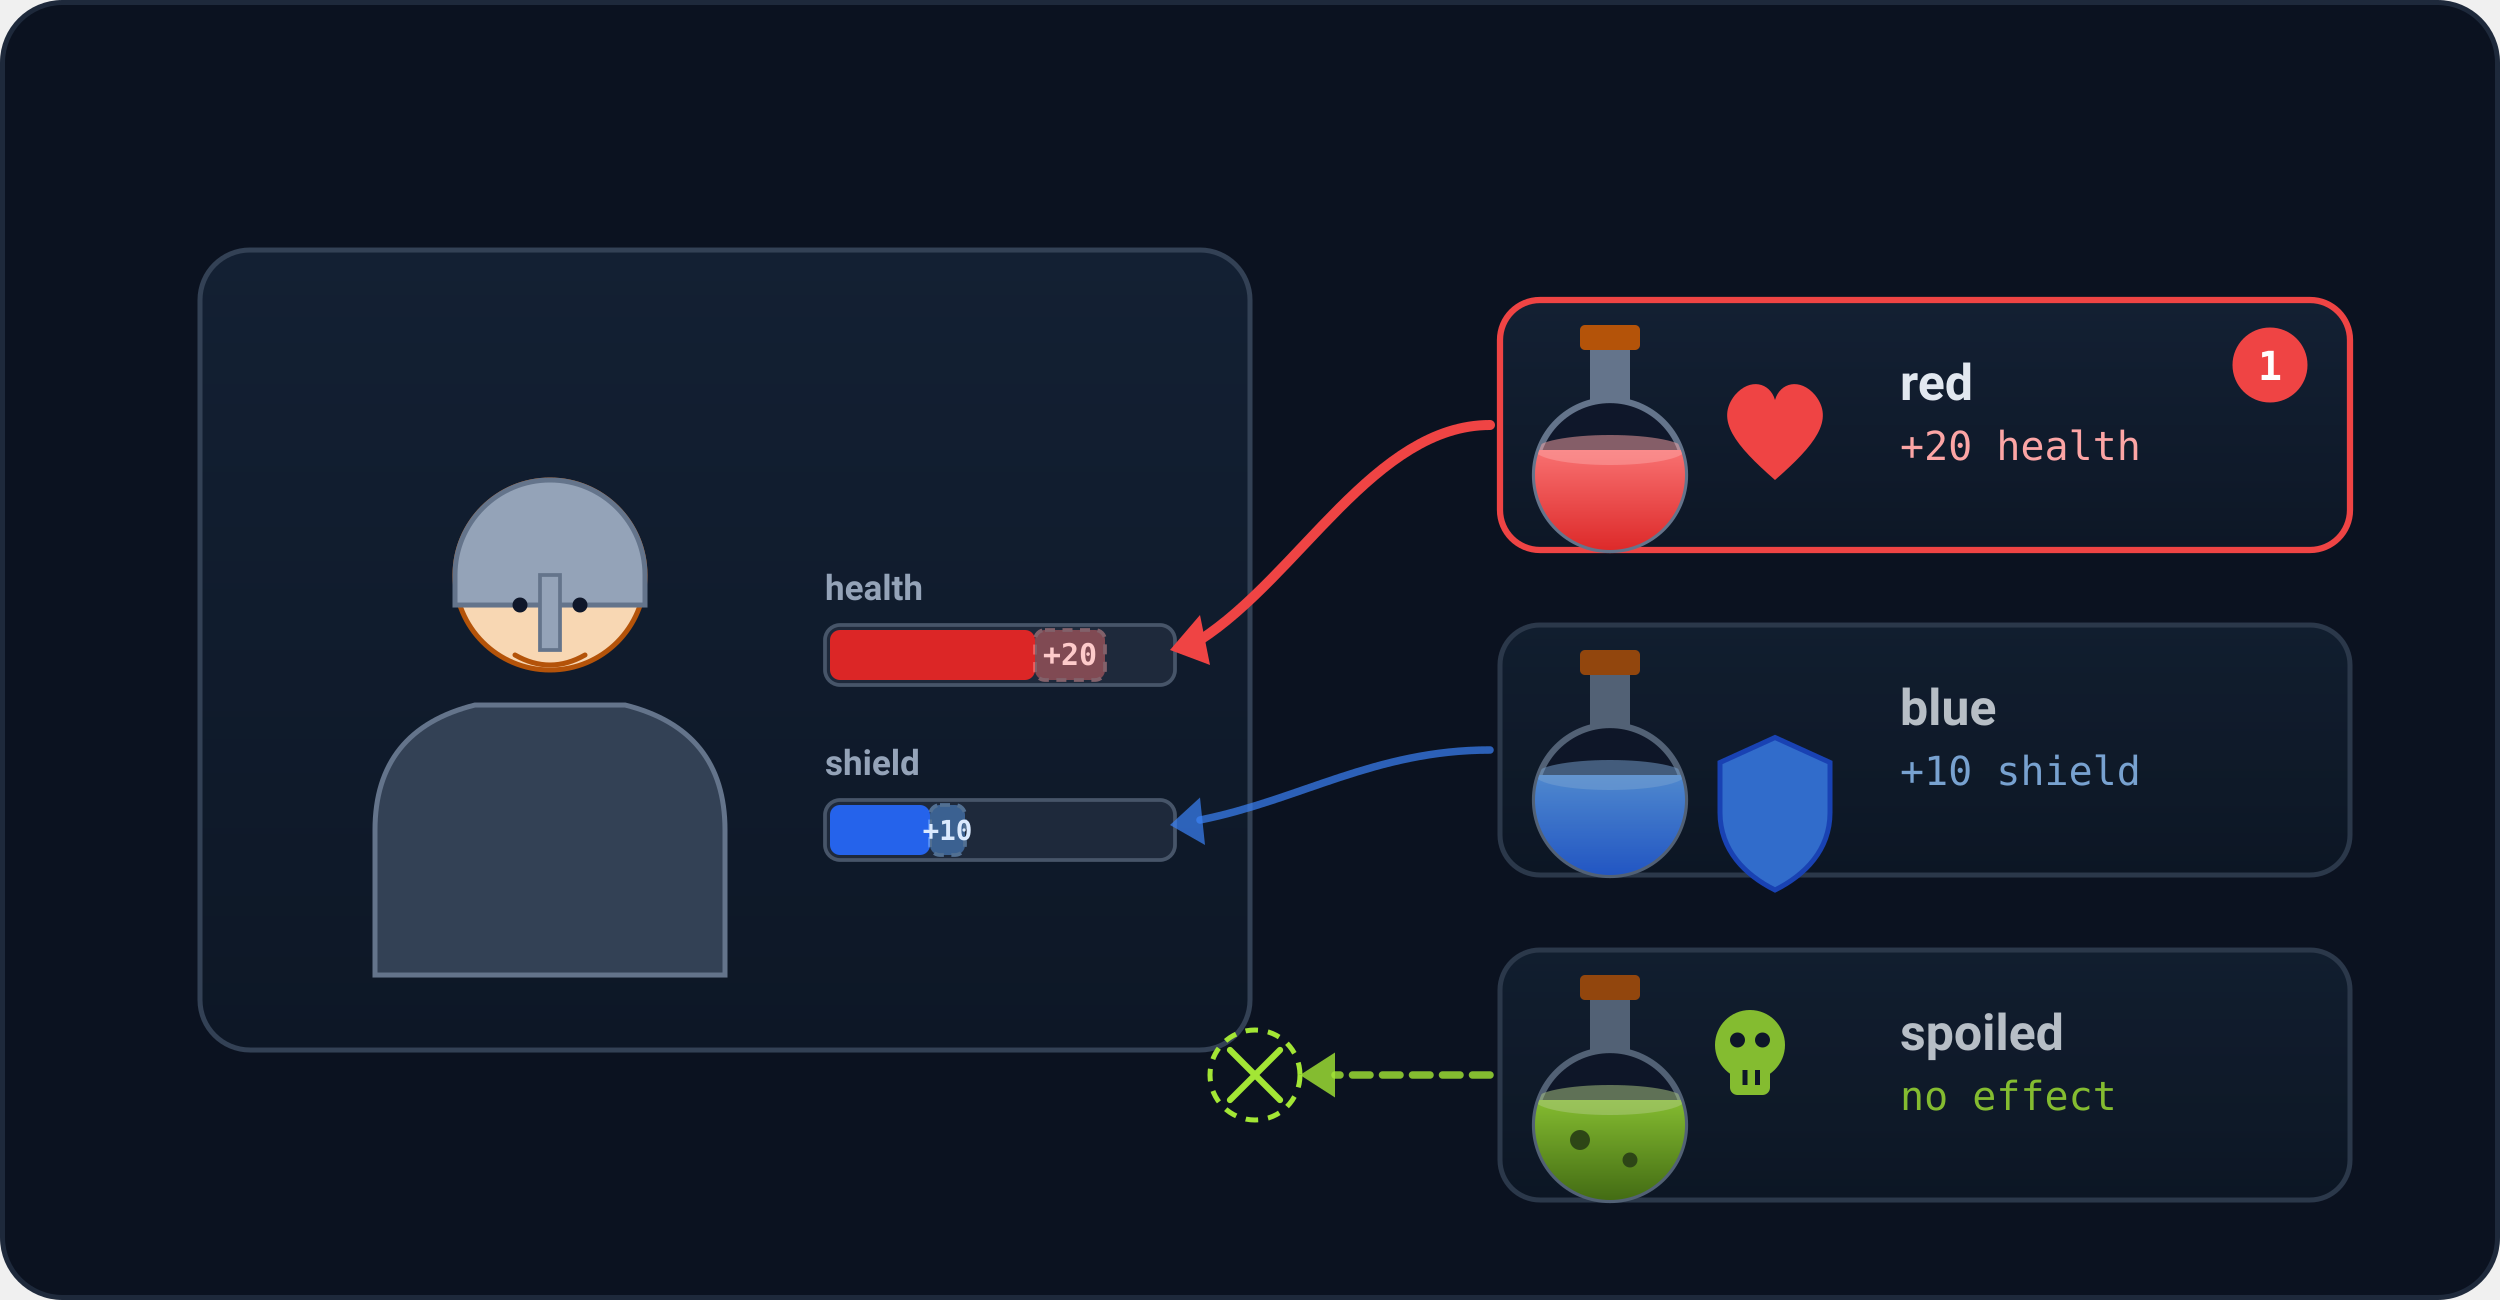
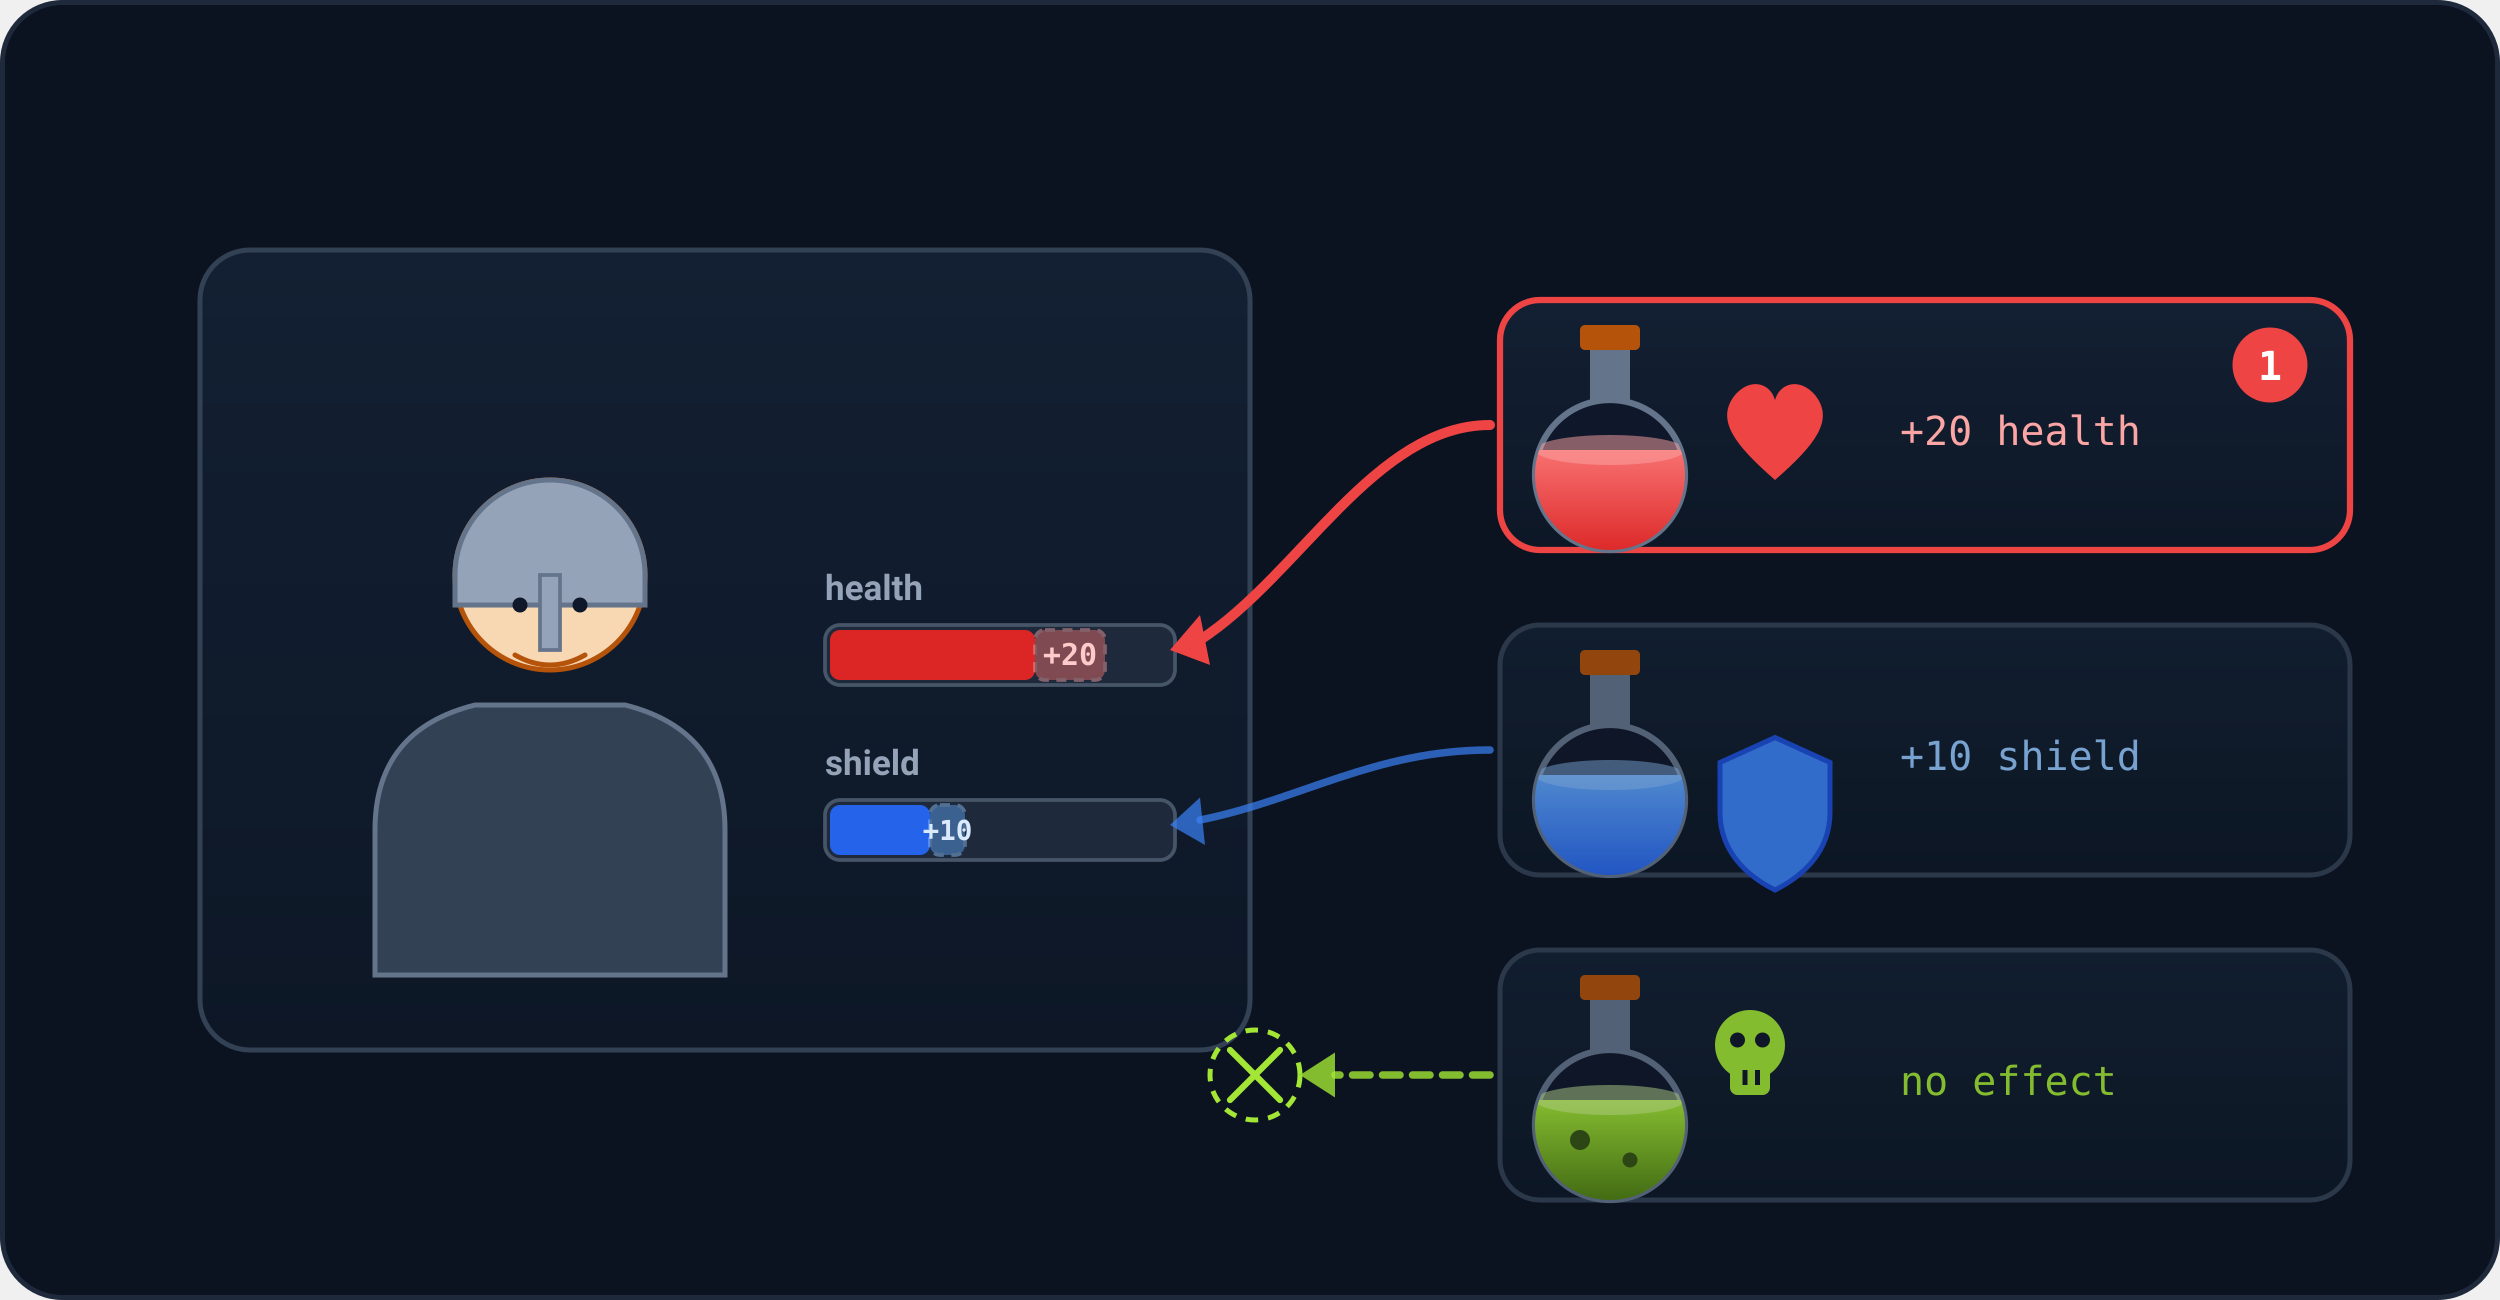
<svg xmlns="http://www.w3.org/2000/svg" viewBox="0 0 1000 520" role="img" aria-labelledby="potionTitle potionDesc">
  <defs>
    <linearGradient id="panel" x1="0" y1="0" x2="0" y2="1">
      <stop offset="0%" stop-color="#132033" />
      <stop offset="100%" stop-color="#0d1726" />
    </linearGradient>
    <linearGradient id="redPotion" x1="0" y1="0" x2="0" y2="1">
      <stop offset="0%" stop-color="#f87171" />
      <stop offset="100%" stop-color="#dc2626" />
    </linearGradient>
    <linearGradient id="bluePotion" x1="0" y1="0" x2="0" y2="1">
      <stop offset="0%" stop-color="#60a5fa" />
      <stop offset="100%" stop-color="#2563eb" />
    </linearGradient>
    <linearGradient id="badPotion" x1="0" y1="0" x2="0" y2="1">
      <stop offset="0%" stop-color="#a3e635" />
      <stop offset="100%" stop-color="#4d7c0f" />
    </linearGradient>
    <clipPath id="flaskClipRed">
      <circle cx="644" cy="190" r="30" />
    </clipPath>
    <clipPath id="flaskClipBlue">
      <circle cx="644" cy="320" r="30" />
    </clipPath>
    <clipPath id="flaskClipBad">
      <circle cx="644" cy="450" r="30" />
    </clipPath>
  </defs>
  <rect x="1" y="1" width="998" height="518" rx="24" fill="#0b1220" stroke="#1e293b" stroke-width="2" />
  <g>
    <rect x="80" y="100" width="420" height="320" rx="20" fill="url(#panel)" stroke="#334155" stroke-width="2" />
    <g>
      <path d="M 150 390 V 332 Q 150 292 190 282 H 250 Q 290 292 290 332 V 390 Z" fill="#334155" stroke="#64748b" stroke-width="2" />
      <circle cx="220" cy="230" r="38" fill="#f8d7b3" stroke="#b45309" stroke-width="2" />
      <path d="M 182 230 A 38 38 0 0 1 258 230 L 258 242 H 182 Z" fill="#94a3b8" stroke="#64748b" stroke-width="2" />
      <rect x="216" y="230" width="8" height="30" fill="#94a3b8" stroke="#64748b" stroke-width="1.5" />
      <circle cx="208" cy="242" r="3" fill="#0f172a" />
      <circle cx="232" cy="242" r="3" fill="#0f172a" />
      <path d="M 206 262 Q 220 270 234 262" fill="none" stroke="#b45309" stroke-width="2" stroke-linecap="round" />
    </g>
    <g>
      <text x="330" y="240" font-family="ui-sans-serif, system-ui, -apple-system, Segoe UI, Roboto, sans-serif" font-size="14" font-weight="600" fill="#94a3b8">health</text>
      <rect x="330" y="250" width="140" height="24" rx="6" fill="#1e293b" stroke="#475569" stroke-width="1.5" />
      <rect x="332" y="252" width="82" height="20" rx="4" fill="#dc2626" />
      <rect x="414" y="252" width="28" height="20" rx="4" fill="#f87171" opacity="0.45" stroke="#fca5a5" stroke-width="1.5" stroke-dasharray="4 3" />
      <text x="428" y="266" text-anchor="middle" font-family="ui-monospace, SFMono-Regular, Menlo, Consolas, monospace" font-size="12" font-weight="600" fill="#fecaca">+20</text>
    </g>
    <g>
      <text x="330" y="310" font-family="ui-sans-serif, system-ui, -apple-system, Segoe UI, Roboto, sans-serif" font-size="14" font-weight="600" fill="#94a3b8">shield</text>
      <rect x="330" y="320" width="140" height="24" rx="6" fill="#1e293b" stroke="#475569" stroke-width="1.5" />
      <rect x="332" y="322" width="40" height="20" rx="4" fill="#2563eb" />
      <rect x="372" y="322" width="14" height="20" rx="4" fill="#60a5fa" opacity="0.45" stroke="#93c5fd" stroke-width="1.5" stroke-dasharray="4 3" />
      <text x="379" y="336" text-anchor="middle" font-family="ui-monospace, SFMono-Regular, Menlo, Consolas, monospace" font-size="11" font-weight="600" fill="#dbeafe">+10</text>
    </g>
  </g>
  <g>
    <rect x="600" y="120" width="340" height="100" rx="16" fill="url(#panel)" stroke="#ef4444" stroke-width="2.5" />
    <g>
      <rect x="632" y="130" width="24" height="10" rx="2" fill="#b45309" />
      <rect x="636" y="140" width="16" height="22" fill="#64748b" />
      <circle cx="644" cy="190" r="30" fill="#0f172a" stroke="#64748b" stroke-width="2.5" />
      <g clip-path="url(#flaskClipRed)">
        <rect x="612" y="180" width="64" height="42" fill="url(#redPotion)" />
        <ellipse cx="644" cy="180" rx="30" ry="6" fill="#fca5a5" opacity="0.5" />
      </g>
    </g>
    <path d="M 710 192 C 694 178 686 168 694 158 C 700 151 708 153 710 160 C 712 153 720 151 726 158 C 734 168 726 178 710 192 Z" fill="#ef4444" />
-     <text x="760" y="160" font-family="ui-sans-serif, system-ui, -apple-system, Segoe UI, Roboto, sans-serif" font-size="20" font-weight="600" fill="#e2e8f0">red</text>
-     <text x="760" y="184" font-family="ui-monospace, SFMono-Regular, Menlo, Consolas, monospace" font-size="16" fill="#fca5a5">+20 health</text>
+     <text x="760" y="178" font-family="ui-monospace, SFMono-Regular, Menlo, Consolas, monospace" font-size="16" fill="#fca5a5">+20 health</text>
    <circle cx="908" cy="146" r="15" fill="#ef4444" />
    <text x="908" y="152" text-anchor="middle" font-family="ui-monospace, SFMono-Regular, Menlo, Consolas, monospace" font-size="16" font-weight="700" fill="#ffffff">1</text>
  </g>
  <g opacity="0.8">
    <rect x="600" y="250" width="340" height="100" rx="16" fill="url(#panel)" stroke="#334155" stroke-width="2" />
    <g>
      <rect x="632" y="260" width="24" height="10" rx="2" fill="#b45309" />
      <rect x="636" y="270" width="16" height="22" fill="#64748b" />
      <circle cx="644" cy="320" r="30" fill="#0f172a" stroke="#64748b" stroke-width="2.5" />
      <g clip-path="url(#flaskClipBlue)">
        <rect x="612" y="310" width="64" height="42" fill="url(#bluePotion)" />
        <ellipse cx="644" cy="310" rx="30" ry="6" fill="#93c5fd" opacity="0.5" />
      </g>
    </g>
    <path d="M 710 295 L 732 305 V 325 C 732 340 722 350 710 356 C 698 350 688 340 688 325 V 305 Z" fill="#3b82f6" stroke="#1d4ed8" stroke-width="2" />
-     <text x="760" y="290" font-family="ui-sans-serif, system-ui, -apple-system, Segoe UI, Roboto, sans-serif" font-size="20" font-weight="600" fill="#e2e8f0">blue</text>
-     <text x="760" y="314" font-family="ui-monospace, SFMono-Regular, Menlo, Consolas, monospace" font-size="16" fill="#93c5fd">+10 shield</text>
+     <text x="760" y="308" font-family="ui-monospace, SFMono-Regular, Menlo, Consolas, monospace" font-size="16" fill="#93c5fd">+10 shield</text>
  </g>
  <g opacity="0.8">
    <rect x="600" y="380" width="340" height="100" rx="16" fill="url(#panel)" stroke="#334155" stroke-width="2" />
    <g>
      <rect x="632" y="390" width="24" height="10" rx="2" fill="#b45309" />
      <rect x="636" y="400" width="16" height="22" fill="#64748b" />
      <circle cx="644" cy="450" r="30" fill="#0f172a" stroke="#64748b" stroke-width="2.5" />
      <g clip-path="url(#flaskClipBad)">
        <rect x="612" y="440" width="64" height="42" fill="url(#badPotion)" />
        <ellipse cx="644" cy="440" rx="30" ry="6" fill="#d9f99d" opacity="0.5" />
      </g>
      <circle cx="632" cy="456" r="4" fill="#365314" />
      <circle cx="652" cy="464" r="3" fill="#365314" />
    </g>
    <g fill="#a3e635">
      <circle cx="700" cy="418" r="14" />
      <rect x="692" y="426" width="16" height="12" rx="3" />
    </g>
    <g fill="#0f172a">
      <circle cx="695" cy="416" r="3" />
      <circle cx="705" cy="416" r="3" />
      <rect x="697" y="428" width="2" height="6" />
      <rect x="702" y="428" width="2" height="6" />
    </g>
-     <text x="760" y="420" font-family="ui-sans-serif, system-ui, -apple-system, Segoe UI, Roboto, sans-serif" font-size="20" font-weight="600" fill="#e2e8f0">spoiled</text>
-     <text x="760" y="444" font-family="ui-monospace, SFMono-Regular, Menlo, Consolas, monospace" font-size="16" fill="#a3e635">no effect</text>
+     <text x="760" y="438" font-family="ui-monospace, SFMono-Regular, Menlo, Consolas, monospace" font-size="16" fill="#a3e635">no effect</text>
  </g>
  <g>
    <path d="M 596 170 C 550 170 520 230 480 256" fill="none" stroke="#ef4444" stroke-width="4" stroke-linecap="round" />
    <polygon points="480,246 468,260 484,266" fill="#ef4444" />
    <path d="M 596 300 C 550 300 520 320 480 328" fill="none" stroke="#3b82f6" stroke-width="3" stroke-linecap="round" opacity="0.7" />
    <polygon points="480,319 468,330 482,338" fill="#3b82f6" opacity="0.7" />
    <path d="M 596 430 H 534" fill="none" stroke="#a3e635" stroke-width="3" stroke-linecap="round" stroke-dasharray="7 5" opacity="0.8" />
    <polygon points="534,421 520,430 534,439" fill="#a3e635" opacity="0.8" />
  </g>
  <g>
    <circle cx="502" cy="430" r="18" fill="none" stroke="#a3e635" stroke-width="2" stroke-dasharray="5 4" />
    <line x1="492" y1="420" x2="512" y2="440" stroke="#a3e635" stroke-width="2.5" stroke-linecap="round" />
    <line x1="512" y1="420" x2="492" y2="440" stroke="#a3e635" stroke-width="2.5" stroke-linecap="round" />
  </g>
</svg>
